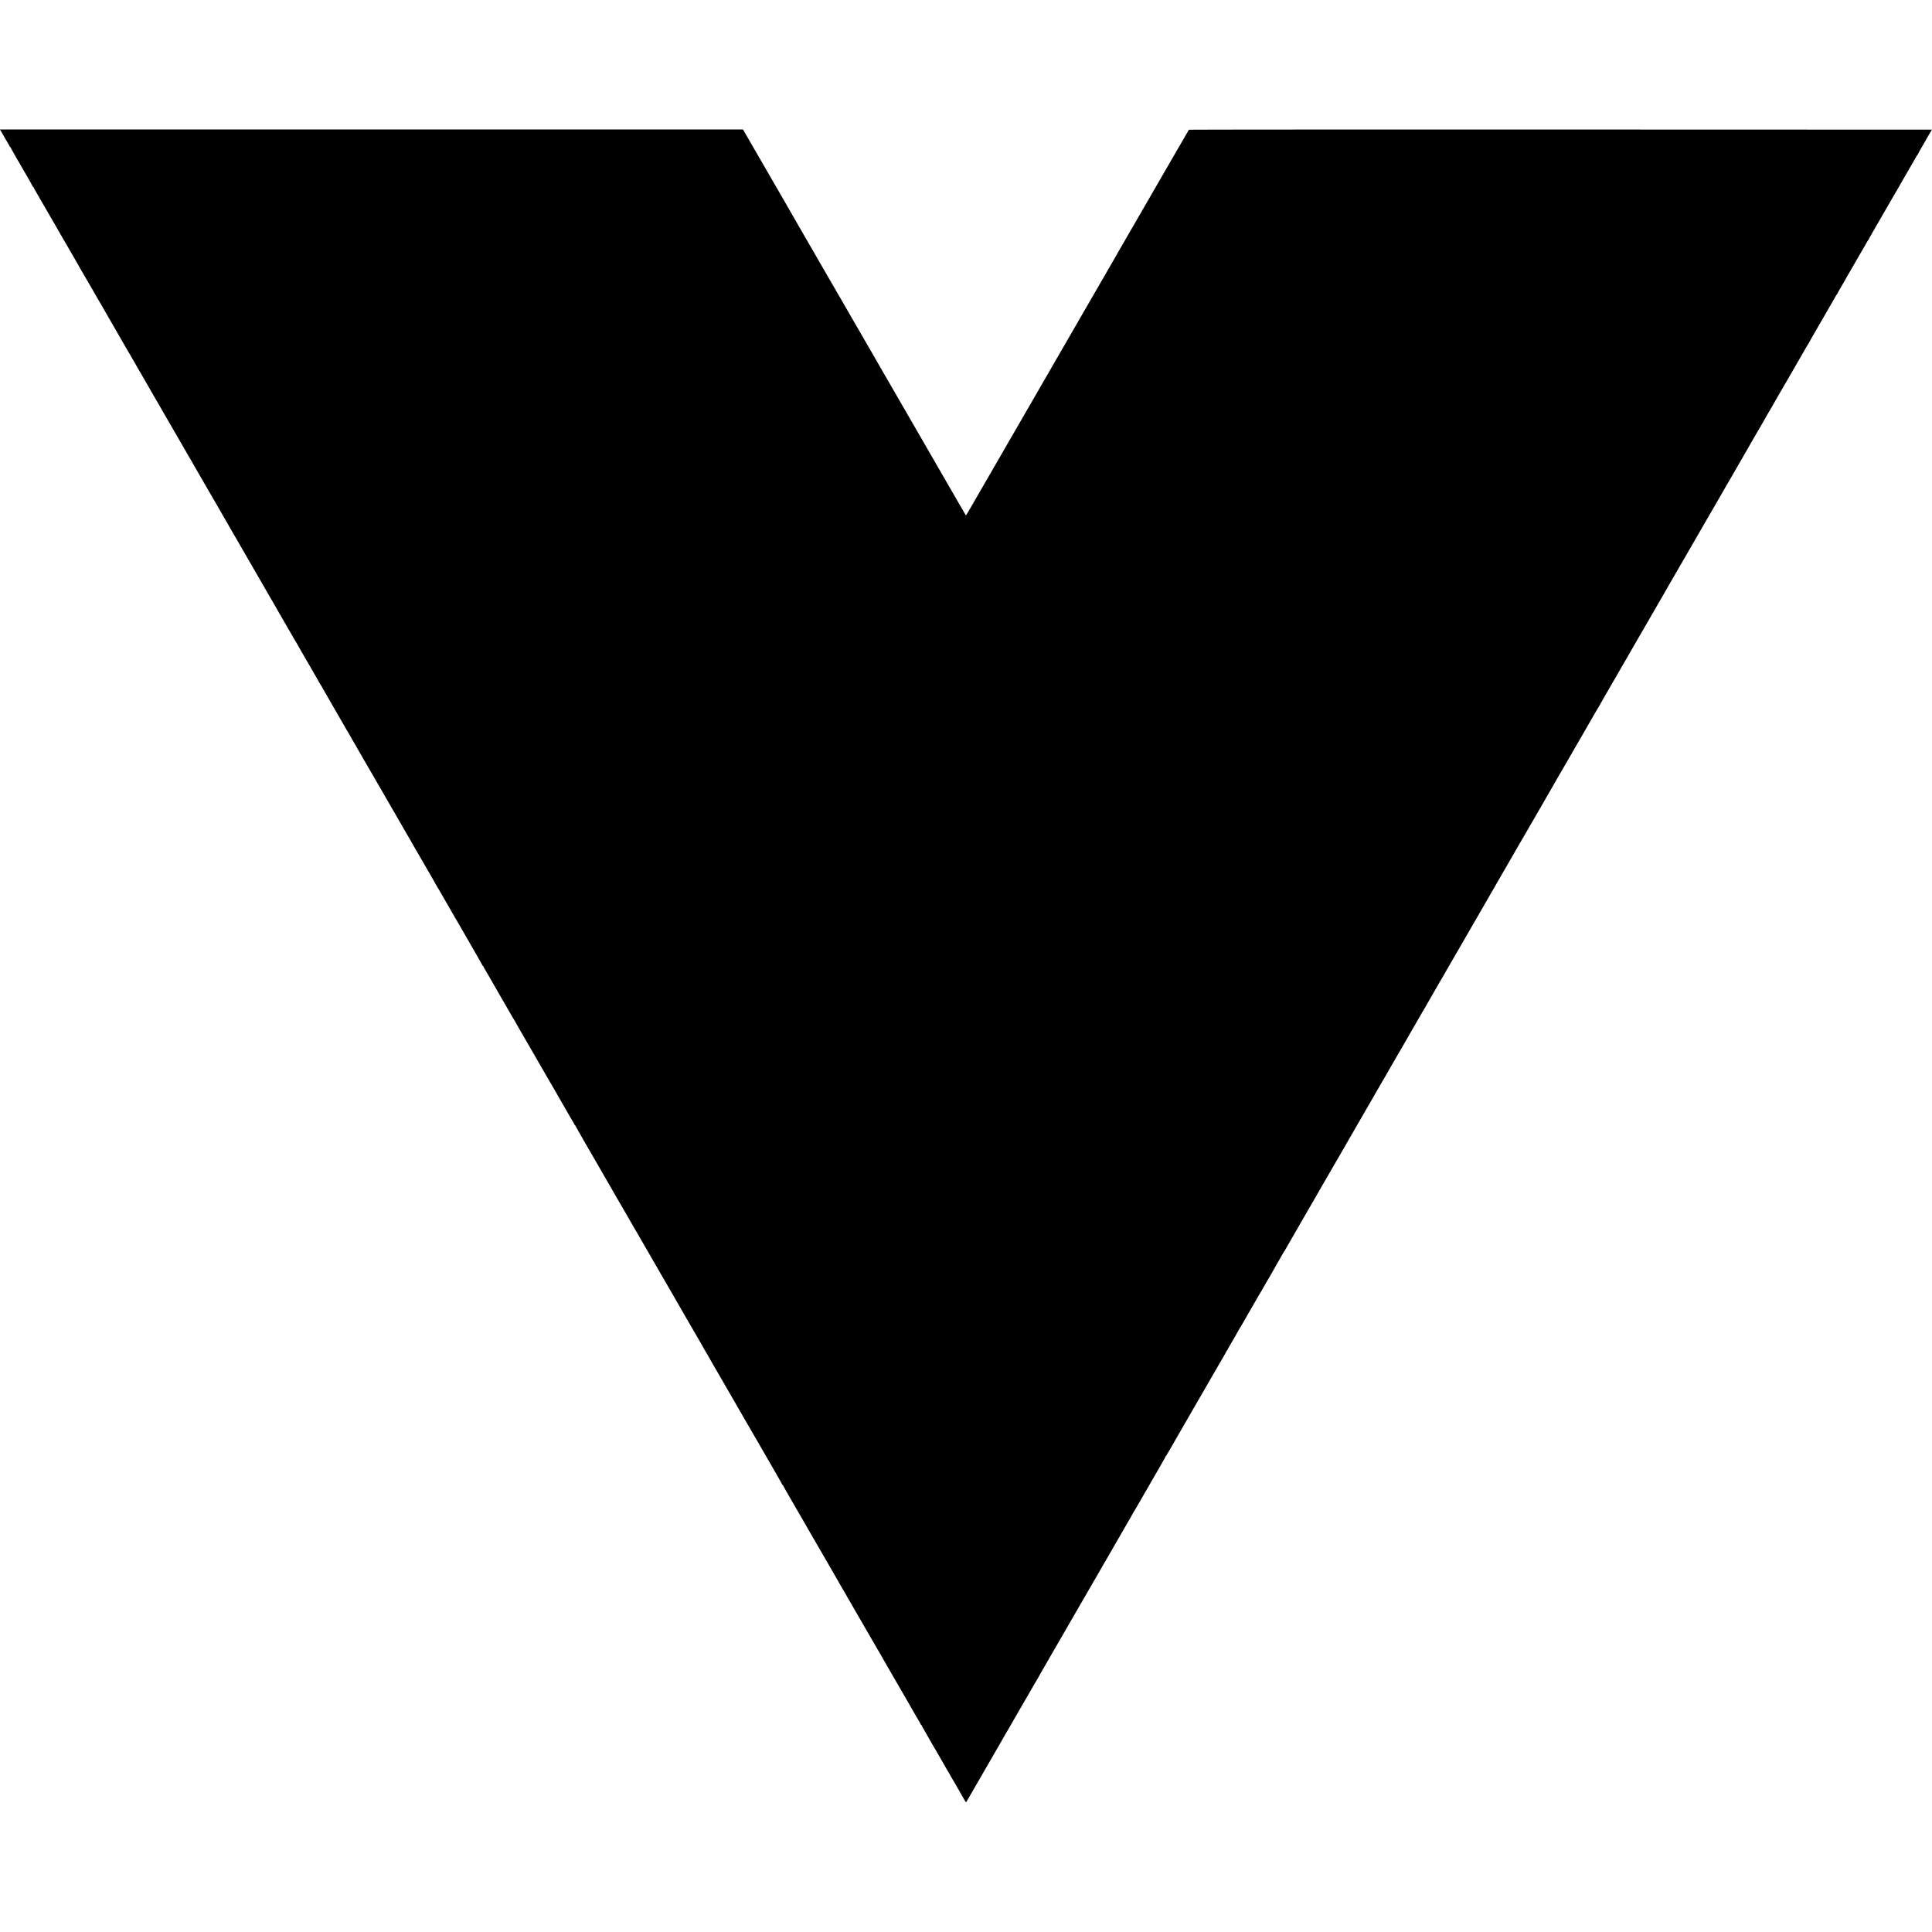
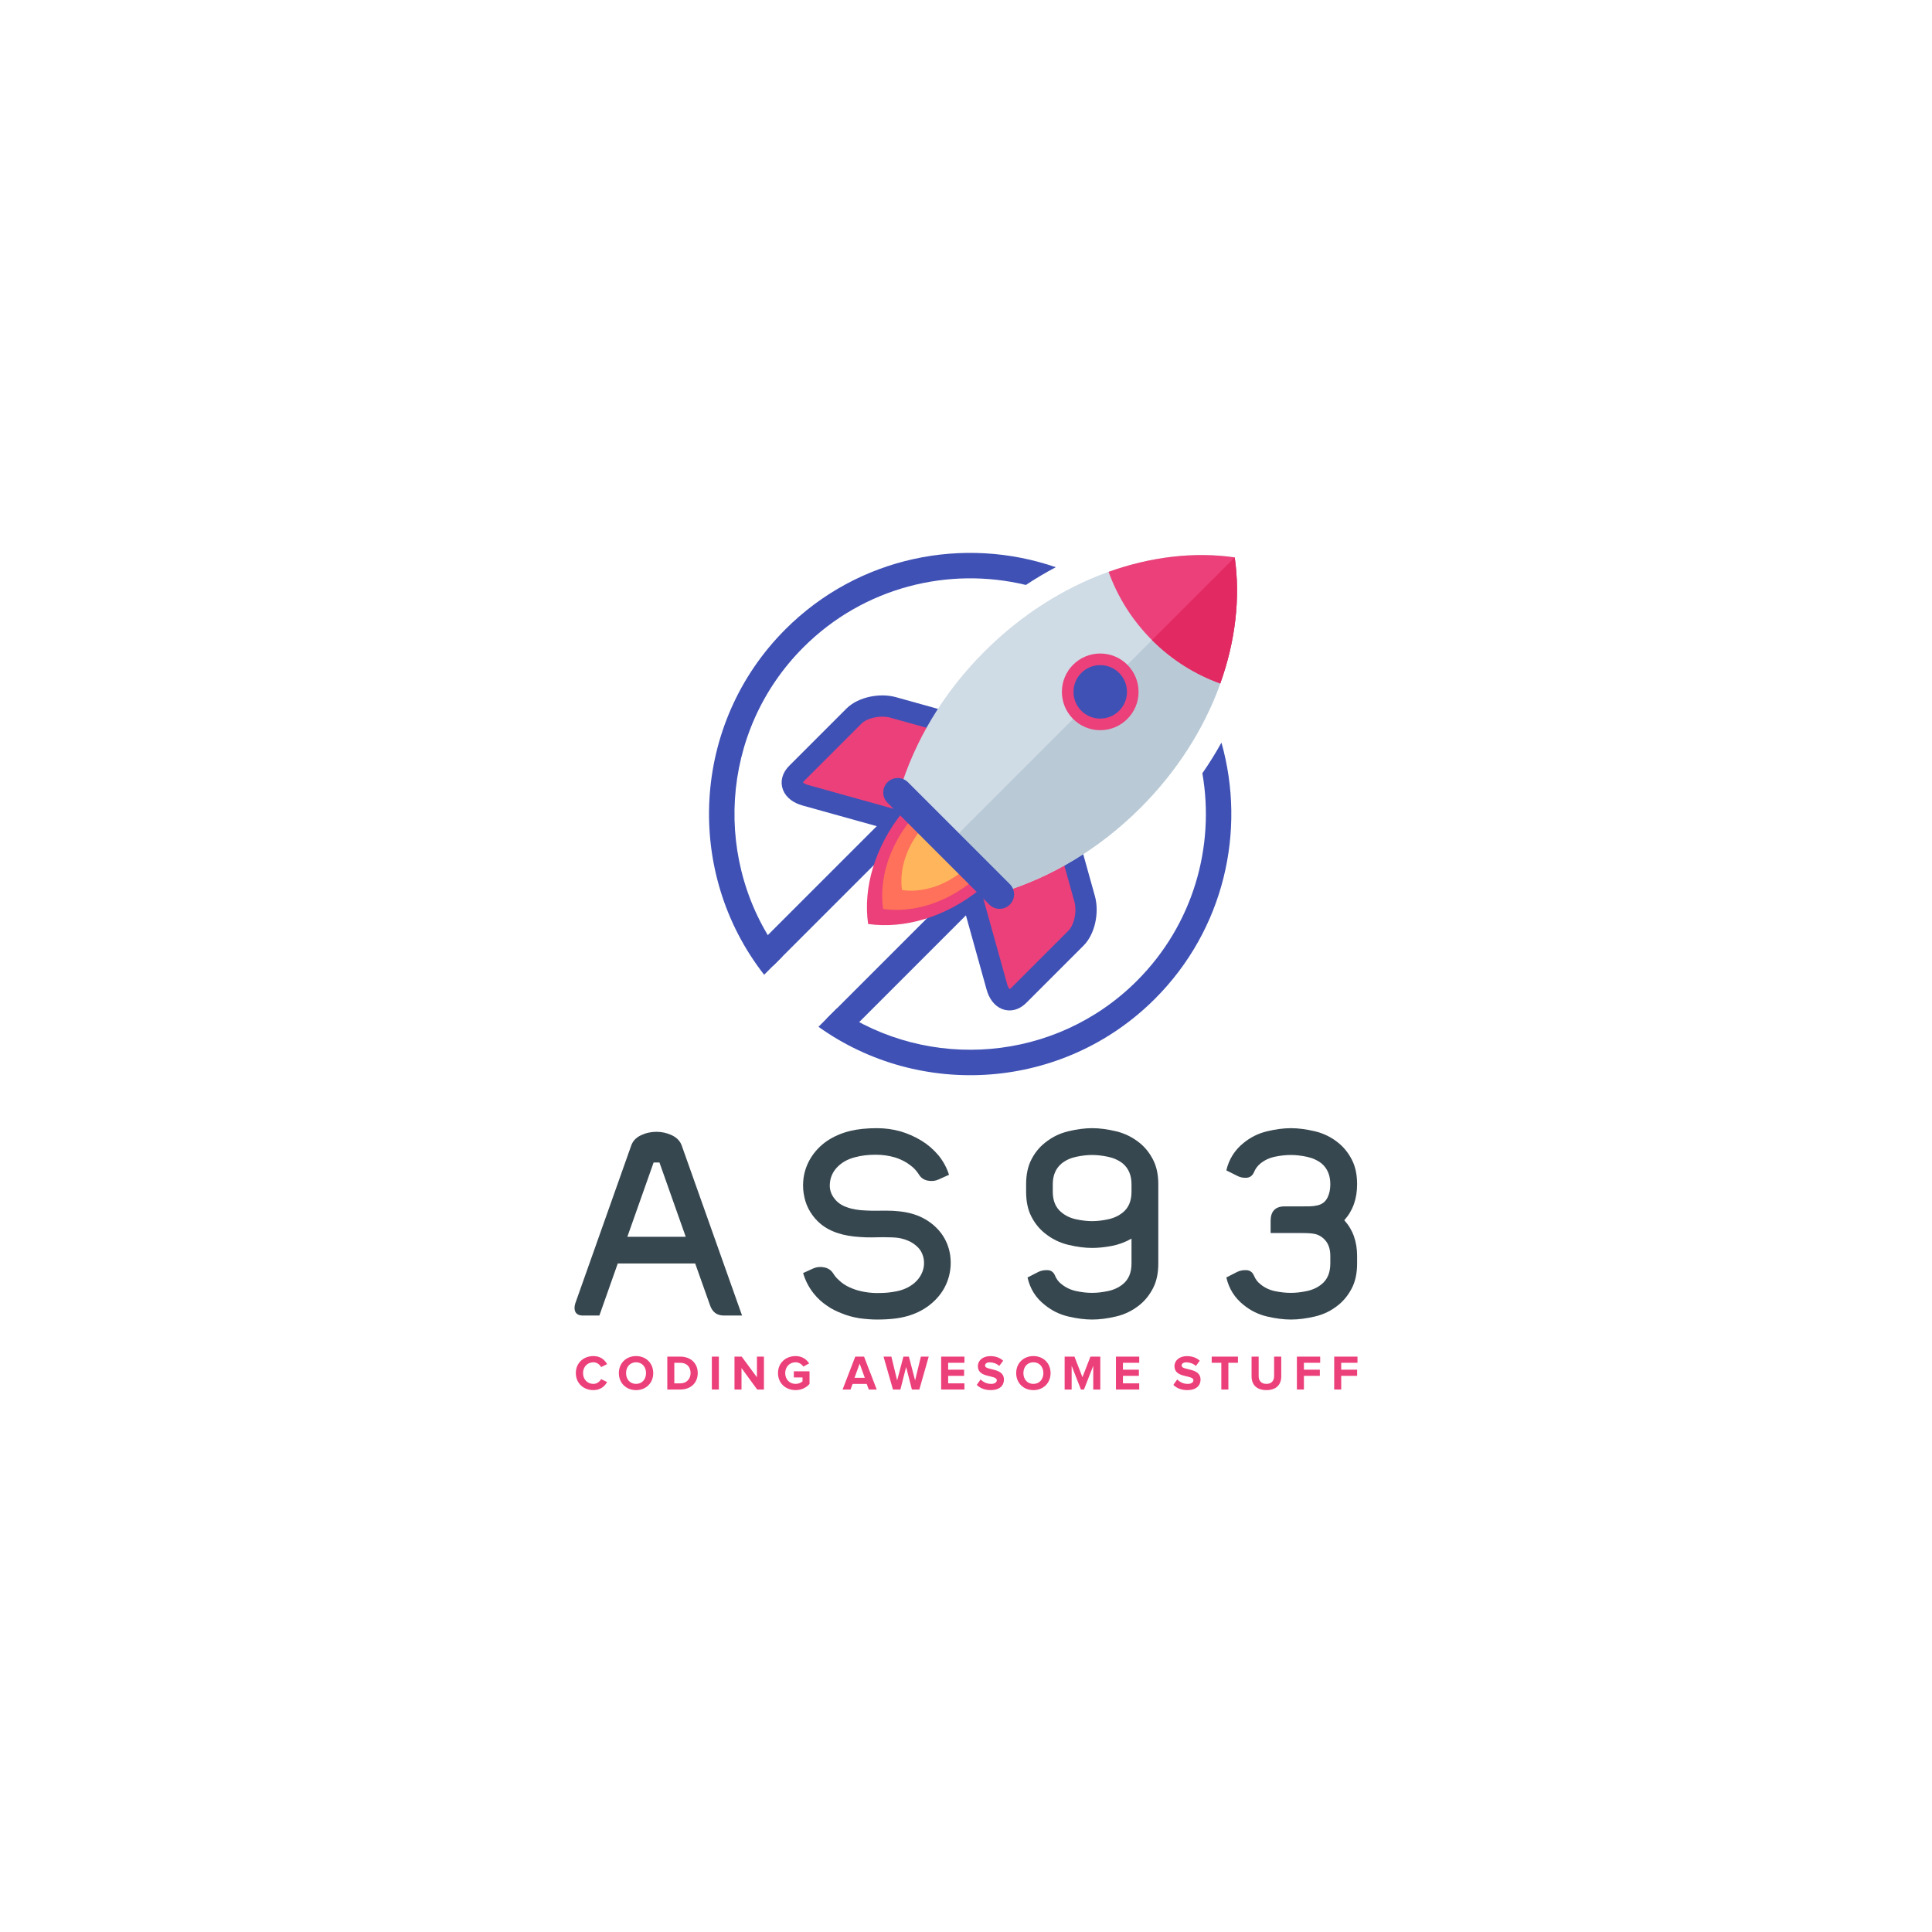
- <svg xmlns="http://www.w3.org/2000/svg" version="1.0" width="16pt" height="16pt" viewBox="0 0 16 16" preserveAspectRatio="xMidYMid meet">
-   <g transform="translate(0,16) scale(0.00032,-0.00032)" fill="#000000" stroke="none">
-     <path d="M18 46618 c45 -75 122 -207 122 -211 0 -2 25 -45 55 -95 30 -50 55 -96 55 -102 0 -5 5 -10 10 -10 6 0 10 -4 10 -9 0 -5 73 -135 161 -288 89 -153 173 -298 187 -323 14 -25 32 -57 41 -72 88 -149 187 -324 189 -335 2 -7 8 -13 13 -13 5 0 9 -4 9 -10 0 -5 46 -89 103 -187 175 -302 490 -846 507 -876 8 -16 20 -36 25 -45 28 -46 290 -498 339 -585 13 -23 74 -129 136 -236 61 -107 123 -215 137 -240 14 -25 29 -50 33 -56 5 -5 23 -37 40 -70 18 -33 38 -67 44 -75 11 -16 21 -33 63 -109 14 -25 29 -50 33 -56 4 -5 21 -35 38 -65 55 -100 261 -455 269 -465 4 -5 14 -21 20 -35 15 -29 41 -75 103 -180 24 -41 52 -88 60 -105 9 -16 57 -100 107 -185 112 -193 362 -626 380 -660 8 -14 23 -38 33 -55 11 -16 23 -37 27 -45 4 -8 26 -46 48 -85 23 -38 53 -90 67 -115 46 -81 64 -113 178 -310 62 -107 121 -210 132 -227 37 -67 56 -99 85 -148 16 -27 32 -57 36 -65 4 -8 15 -27 25 -42 9 -15 53 -89 96 -165 44 -76 177 -307 296 -513 120 -206 268 -463 330 -570 131 -227 117 -203 200 -348 36 -62 73 -125 82 -140 10 -15 21 -34 25 -42 4 -8 20 -37 36 -65 17 -27 38 -65 48 -82 49 -85 64 -111 87 -153 13 -25 28 -49 32 -55 4 -5 78 -134 165 -285 87 -151 166 -288 176 -305 10 -16 26 -43 35 -59 9 -17 125 -217 257 -445 132 -229 253 -441 270 -471 17 -30 45 -79 64 -108 18 -29 33 -54 33 -57 0 -2 20 -37 44 -77 24 -40 123 -212 221 -383 97 -170 190 -330 205 -355 16 -25 39 -65 53 -90 13 -25 81 -144 152 -265 70 -121 137 -238 150 -260 12 -22 37 -65 55 -95 18 -30 43 -73 55 -95 12 -22 48 -85 80 -140 77 -132 163 -280 190 -330 13 -22 71 -123 130 -225 59 -102 116 -199 126 -217 10 -17 29 -50 43 -72 15 -22 26 -43 26 -45 0 -2 27 -50 60 -106 33 -56 60 -103 60 -105 0 -2 55 -98 90 -155 8 -14 182 -316 239 -414 13 -22 45 -79 72 -124 27 -46 49 -86 49 -89 0 -2 14 -24 30 -48 16 -24 30 -46 30 -49 0 -5 74 -135 100 -176 5 -8 24 -42 43 -75 50 -88 58 -101 262 -455 104 -179 199 -345 213 -370 14 -25 28 -49 32 -55 4 -5 17 -26 28 -45 10 -19 62 -109 114 -200 114 -197 133 -230 170 -295 16 -27 33 -57 38 -65 17 -28 96 -165 103 -180 4 -8 16 -28 26 -45 10 -16 77 -131 148 -255 72 -124 181 -313 243 -420 62 -107 121 -209 131 -227 35 -62 323 -560 392 -678 38 -66 83 -145 100 -175 16 -30 33 -59 37 -65 4 -5 17 -27 29 -47 34 -61 56 -100 90 -156 17 -29 31 -55 31 -57 0 -2 17 -32 39 -67 21 -35 134 -229 251 -433 117 -203 235 -407 261 -451 27 -45 49 -85 49 -88 0 -4 8 -19 19 -34 15 -21 200 -341 309 -533 10 -19 33 -58 51 -87 17 -29 31 -54 31 -56 0 -2 25 -44 55 -94 30 -50 55 -95 55 -98 0 -4 6 -15 14 -23 7 -9 27 -41 43 -71 17 -30 170 -297 342 -594 171 -296 311 -542 311 -547 0 -5 5 -9 10 -9 6 0 10 -4 10 -10 0 -5 22 -47 49 -92 27 -46 58 -99 68 -118 24 -43 81 -140 93 -160 5 -8 66 -114 135 -235 69 -121 130 -227 135 -235 12 -21 259 -447 283 -490 10 -19 28 -47 38 -62 11 -14 19 -29 19 -32 0 -3 37 -69 83 -148 99 -170 305 -526 337 -583 13 -22 31 -53 41 -70 11 -16 22 -37 26 -45 7 -14 82 -146 103 -180 14 -24 181 -311 205 -355 13 -22 46 -80 75 -130 29 -49 64 -110 78 -135 14 -25 51 -88 82 -140 31 -52 59 -102 63 -110 4 -8 18 -33 31 -55 205 -353 284 -489 309 -535 17 -30 45 -78 62 -106 18 -28 36 -60 39 -72 4 -12 12 -22 17 -22 5 0 9 -4 9 -10 0 -5 109 -197 241 -427 133 -230 250 -431 259 -448 51 -90 222 -385 280 -485 37 -63 78 -135 92 -160 14 -25 67 -117 118 -205 51 -88 101 -175 111 -193 34 -58 55 -95 149 -257 51 -88 101 -173 110 -190 9 -16 76 -131 147 -255 72 -124 140 -241 151 -260 61 -108 281 -489 355 -615 38 -66 77 -133 87 -150 35 -63 91 -161 100 -175 14 -23 99 -169 128 -220 54 -97 135 -235 142 -245 4 -5 20 -32 35 -60 26 -48 238 -416 276 -480 10 -16 26 -46 37 -65 30 -53 382 -661 403 -695 10 -16 22 -37 26 -45 4 -8 26 -48 50 -88 24 -41 43 -75 43 -77 0 -2 22 -40 50 -85 27 -45 50 -84 50 -86 0 -3 38 -69 83 -147 84 -142 302 -520 340 -587 10 -19 34 -60 52 -90 18 -30 44 -75 57 -100 14 -25 45 -79 70 -120 25 -41 56 -96 70 -121 14 -25 77 -133 138 -240 62 -107 122 -210 132 -229 25 -43 310 -535 337 -581 11 -19 26 -45 34 -59 17 -32 238 -414 266 -460 11 -19 24 -41 28 -49 3 -7 75 -133 160 -278 84 -146 153 -269 153 -274 0 -5 5 -9 10 -9 6 0 10 -4 10 -10 0 -5 82 -150 181 -322 182 -314 201 -346 240 -415 12 -21 80 -139 152 -263 71 -124 141 -245 155 -270 14 -25 28 -49 32 -55 6 -8 145 -248 220 -380 37 -66 209 -362 229 -395 11 -19 24 -42 28 -49 4 -8 67 -118 140 -243 73 -125 133 -230 133 -233 0 -2 15 -28 33 -57 19 -29 47 -78 64 -108 17 -30 53 -93 79 -139 53 -90 82 -141 157 -272 82 -142 115 -199 381 -659 142 -245 268 -463 281 -485 12 -22 71 -125 132 -230 60 -104 172 -298 248 -430 76 -132 146 -253 156 -270 11 -16 22 -36 26 -44 3 -8 30 -54 60 -103 29 -49 53 -91 53 -93 0 -3 18 -34 40 -70 22 -36 40 -67 40 -69 0 -2 37 -66 81 -142 45 -77 98 -168 119 -204 20 -36 47 -81 58 -100 12 -19 27 -47 33 -62 6 -16 15 -28 20 -28 5 0 9 -4 9 -9 0 -6 63 -118 140 -251 77 -133 140 -243 140 -245 0 -2 18 -33 41 -70 22 -37 49 -83 60 -101 10 -19 29 -51 40 -71 25 -45 109 -189 126 -218 7 -11 17 -29 22 -40 6 -11 22 -38 35 -60 14 -22 37 -62 52 -90 14 -27 35 -62 45 -77 11 -14 19 -29 19 -32 0 -3 18 -35 40 -71 22 -36 40 -67 40 -69 0 -2 19 -35 42 -72 23 -38 55 -94 72 -124 26 -47 139 -244 171 -298 6 -9 21 -36 34 -60 28 -48 37 -51 51 -19 6 12 19 36 29 52 10 17 27 46 38 65 11 19 104 181 208 360 103 179 199 345 213 370 14 25 42 74 64 109 21 34 38 65 38 67 0 2 18 33 40 69 22 36 40 67 40 69 0 3 177 310 199 346 16 26 136 234 140 244 2 5 25 44 52 88 27 44 49 81 49 84 0 2 18 34 40 70 22 36 40 67 40 69 0 2 20 36 43 77 35 58 169 289 297 513 9 17 50 86 90 155 40 69 86 150 103 180 16 30 35 62 41 70 6 8 16 24 22 35 35 64 72 129 167 293 59 100 116 199 127 220 11 20 30 53 41 72 43 72 1070 1850 1121 1940 14 25 65 113 113 195 48 83 96 166 107 185 10 19 28 50 38 68 11 18 73 124 137 235 64 111 175 303 246 427 71 124 173 299 225 390 52 91 116 202 143 248 27 45 49 85 49 89 0 4 6 14 14 22 7 9 28 43 46 76 26 47 251 436 378 655 11 19 29 51 40 70 11 19 101 176 201 348 99 172 181 317 181 323 0 5 5 9 10 9 6 0 10 5 10 11 0 6 8 23 18 37 11 15 32 52 49 82 16 30 130 228 253 440 122 212 234 405 248 430 13 25 39 70 57 100 39 65 69 117 130 225 25 44 50 87 55 95 12 19 78 134 220 380 61 107 129 224 150 260 161 277 222 382 246 425 15 28 47 83 71 123 24 41 43 78 43 83 0 5 4 9 8 9 4 0 13 12 19 28 7 15 23 45 36 67 66 110 277 478 277 483 0 3 6 13 14 21 7 9 27 41 43 71 17 30 45 80 63 110 34 57 375 649 394 685 6 11 16 27 22 35 6 8 26 42 44 75 18 33 41 74 51 90 10 17 24 41 32 55 54 97 72 128 88 152 11 14 19 28 19 30 0 3 79 141 175 308 96 167 175 305 175 308 0 3 6 13 14 21 7 9 26 39 41 66 33 60 276 483 338 587 24 40 46 80 50 88 4 8 13 24 20 35 14 23 95 163 125 215 11 19 52 91 92 160 40 69 80 139 90 155 9 17 103 179 207 360 105 182 200 346 211 365 103 181 463 802 489 845 7 11 15 27 19 35 4 8 29 51 55 95 64 110 828 1433 848 1470 9 17 24 41 33 55 9 14 29 48 45 77 15 28 52 93 82 145 30 51 62 107 71 123 17 30 231 398 400 690 51 88 103 179 115 202 12 23 26 48 32 55 6 7 24 38 40 68 17 30 61 107 98 170 37 63 84 144 103 180 19 36 41 72 48 81 8 8 14 18 14 21 0 4 27 51 59 106 32 55 72 124 89 154 16 29 71 125 122 213 51 88 104 180 118 205 13 25 28 50 32 55 4 6 17 26 28 45 11 19 45 80 77 135 31 55 66 116 77 135 11 19 88 152 171 295 401 694 620 1072 650 1125 11 19 87 152 170 295 83 143 158 273 166 288 9 16 21 36 26 45 6 9 31 52 55 96 25 43 54 94 66 115 11 20 95 164 186 321 91 157 173 299 182 315 9 17 26 46 37 65 12 19 66 114 121 210 56 96 108 186 117 200 8 14 24 40 34 59 24 45 383 664 412 713 5 9 17 29 26 45 15 28 120 210 241 419 36 61 68 117 72 125 4 8 12 23 19 34 35 57 245 420 262 453 11 20 35 61 53 90 17 29 32 54 32 56 0 3 28 51 62 108 33 57 70 119 80 138 10 19 23 42 28 50 5 8 32 53 59 100 27 47 149 258 271 470 122 212 234 405 248 430 30 53 62 108 80 135 6 11 15 27 19 35 4 8 85 150 181 315 96 165 187 323 202 350 31 56 116 202 130 225 5 8 25 42 43 75 19 33 92 159 162 280 149 257 157 271 202 350 19 33 38 67 43 75 9 14 228 392 275 475 12 22 55 96 95 165 40 69 80 139 90 155 24 42 202 350 221 383 9 15 27 47 41 72 14 25 75 131 136 236 61 106 121 210 134 232 99 172 271 470 279 482 5 8 23 40 40 70 18 30 81 141 142 245 60 105 121 210 135 235 14 25 71 124 127 220 56 96 143 247 194 335 51 88 96 167 102 175 14 24 180 311 204 355 23 43 340 590 356 615 5 8 50 87 101 175 171 301 517 898 582 1008 25 43 46 81 46 83 0 2 12 23 27 47 14 23 40 67 56 97 16 30 35 62 42 70 7 8 15 22 18 30 4 8 20 38 37 65 16 28 33 57 37 65 6 12 111 196 143 250 5 8 55 95 112 193 57 98 113 195 126 215 12 20 27 46 32 57 6 11 14 27 20 35 5 8 76 130 156 270 80 140 165 287 187 325 23 39 52 90 66 115 13 25 30 52 37 61 8 8 14 18 14 21 0 4 41 77 92 165 50 87 175 302 276 478 101 176 208 360 236 408 28 49 67 117 86 152 19 35 41 70 48 77 6 6 12 15 12 19 0 7 124 224 167 291 12 21 23 40 23 42 0 2 21 40 46 83 26 43 55 92 64 109 54 95 327 568 354 614 19 30 45 75 59 100 71 128 82 145 89 148 4 2 8 8 8 13 0 5 42 82 94 172 311 538 496 858 518 897 14 25 40 70 58 100 18 30 42 71 53 90 10 19 79 139 152 265 73 127 142 246 153 265 10 19 43 76 72 125 29 50 63 108 75 130 65 116 80 140 87 143 4 2 8 8 8 12 0 8 114 212 140 250 6 8 14 24 20 35 5 11 54 97 108 190 l100 170 -9611 3 c-5286 1 -9614 -1 -9618 -5 -5 -6 -419 -719 -619 -1068 -89 -155 -267 -463 -323 -560 -38 -66 -81 -140 -95 -165 -31 -56 -263 -457 -526 -910 -110 -190 -224 -388 -254 -440 -29 -52 -61 -109 -71 -125 -23 -39 -243 -420 -268 -465 -11 -19 -204 -352 -428 -740 -224 -388 -477 -826 -563 -975 -85 -148 -185 -322 -222 -385 -37 -63 -120 -207 -185 -320 -65 -113 -177 -306 -248 -430 -72 -124 -172 -297 -222 -385 -51 -88 -142 -245 -202 -350 -131 -226 -247 -427 -408 -705 -65 -113 -249 -432 -410 -710 -160 -278 -388 -673 -506 -877 -118 -205 -216 -373 -219 -373 -3 0 -52 82 -109 183 -58 100 -144 250 -192 332 -95 164 -402 696 -647 1120 -85 149 -228 396 -317 550 -212 365 -982 1700 -1008 1745 -10 19 -43 76 -72 125 -29 50 -64 110 -77 135 -14 25 -63 110 -110 190 -47 80 -96 165 -110 190 -14 25 -99 171 -188 325 -89 154 -174 300 -188 325 -13 25 -64 113 -112 195 -48 83 -140 242 -205 355 -65 113 -183 317 -263 454 -79 137 -152 264 -163 282 -50 89 -335 583 -354 614 -12 19 -34 58 -50 85 -15 28 -129 226 -253 440 -124 215 -235 408 -247 430 -12 22 -69 121 -127 220 -58 99 -226 389 -373 645 -148 256 -324 561 -392 678 -67 117 -134 232 -147 255 -13 23 -33 59 -46 80 l-22 37 -9615 0 -9615 0 20 -32z" />
+ <svg xmlns="http://www.w3.org/2000/svg" version="1.1" id="Layer_1" x="0px" y="0px" width="1000px" height="1000px" viewBox="0 0 1000 1000" enable-background="new 0 0 1000 1000" xml:space="preserve">
+   <rect x="375.408" y="439.859" transform="matrix(-0.7071 0.7071 -0.7071 -0.7071 1074.131 447.9761)" fill="#3F51B5" width="137.758" height="13.177" />
+   <rect x="412.254" y="476.706" transform="matrix(-0.7071 0.7071 -0.7071 -0.7071 1163.085 484.8222)" fill="#3F51B5" width="137.758" height="13.177" />
+   <path fill="#EC407A" stroke="#3F51B5" stroke-width="11" stroke-miterlimit="10" d="M561.418,465.283l-13.569-48.704l-45.455,45.455  l13.569,48.704c1.903,6.829,6.984,8.826,11.35,4.46l29.645-29.645C561.324,481.187,563.321,472.112,561.418,465.283z" />
+   <path fill="#EC407A" stroke="#3F51B5" stroke-width="11" stroke-miterlimit="10" d="M462.298,366.163l48.704,13.569l-45.455,45.455  l-48.704-13.569c-6.829-1.903-8.826-6.984-4.46-11.35l29.645-29.645C446.394,366.257,455.469,364.261,462.298,366.163z" />
+   <g>
+     <path fill="#CFDBE5" d="M518.434,461.867c25.391-7.659,50.464-22.378,71.883-43.797c37.909-37.909,54.845-87.266,48.761-129.567   c-42.301-6.084-91.658,10.853-129.567,48.761c-21.419,21.419-36.138,46.493-43.797,71.883L518.434,461.867z" />
+     <path fill="#B9CAD6" d="M639.078,288.503L492.074,435.507l26.36,26.36c25.391-7.659,50.464-22.378,71.883-43.797   C628.225,380.161,645.162,330.804,639.078,288.503z" />
+     <path fill="#EC407A" d="M596.271,331.31c10.334,10.334,22.439,17.809,35.333,22.459c7.883-21.996,10.464-44.483,7.474-65.266   c-20.784-2.989-43.27-0.408-65.266,7.475C578.462,308.872,585.937,320.976,596.271,331.31z" />
+     <path fill="#E22962" d="M631.604,353.77c7.883-21.996,10.464-44.483,7.474-65.266l-42.807,42.807   C606.605,341.644,618.709,349.119,631.604,353.77z" />
+     <circle fill="#3F51B5" stroke="#EC407A" stroke-width="6" stroke-miterlimit="10" cx="569.477" cy="358.104" r="16.841" />
+   </g>
+   <path fill="#EC407A" d="M467.231,420.342c-14.388,17.863-20.587,39.248-17.903,57.91c18.662,2.684,40.047-3.514,57.91-17.903  L467.231,420.342z" />
+   <path fill="#FF715A" d="M471.333,424.445c-11.438,14.2-16.365,31.199-14.231,46.034c14.835,2.134,31.834-2.793,46.034-14.231  L471.333,424.445z" />
+   <path fill="#FFB55C" d="M476.497,429.608c-7.724,9.589-11.051,21.068-9.61,31.086c10.018,1.441,21.497-1.886,31.086-9.61  L476.497,429.608z" />
+   <line fill="#EC407A" stroke="#3F51B5" stroke-width="15" stroke-linecap="round" stroke-miterlimit="10" x1="464.668" y1="410.194" x2="517.387" y2="462.913" />
+   <g>
+     <path fill="#3F51B5" d="M415.85,335.037c31.169-31.169,75.139-41.923,115.143-32.267c5.058-3.339,10.224-6.402,15.477-9.183   c-47.405-16.355-102.158-5.647-139.937,32.132c-48.76,48.76-52.427,125.791-11.011,178.81l9.398-9.398   C368.597,447.326,372.236,378.651,415.85,335.037z" />
+     <path fill="#3F51B5" d="M632.22,384.376c-2.997,5.394-6.288,10.692-9.877,15.866c6.594,37.856-4.69,78.247-33.866,107.422   c-42.198,42.198-107.857,46.975-155.375,14.344l-9.459,9.459c52.792,37.687,126.802,32.865,174.152-14.485   C633.641,481.134,645.11,430.008,632.22,384.376z" />
+   </g>
+   <g>
+     <g>
+       <path fill="#37474F" d="M359.828,653.973h-40.075l-9.516,26.941h-8.578c-1.921,0-3.216-0.648-3.887-1.943    c-0.536-1.207-0.536-2.658,0-4.357l28.951-81.692c0.805-2.323,2.469-4.088,4.993-5.294c2.523-1.207,5.216-1.81,8.075-1.81    c2.814,0,5.484,0.603,8.008,1.81c2.524,1.206,4.211,2.971,5.06,5.294l31.23,87.992h-9.382c-3.575,0-5.964-1.743-7.17-5.228    L359.828,653.973z M341.331,601.7h-3.016l-13.605,38.467h30.224L341.331,601.7z" />
+       <path fill="#37474F" d="M464,668.382c3.574-0.714,6.611-2.099,9.114-4.155c2.322-1.965,3.887-4.311,4.691-7.036    c0.491-1.653,0.603-3.462,0.335-5.428c-0.313-1.921-1.05-3.663-2.211-5.228c-1.117-1.384-2.614-2.613-4.49-3.686    c-2.011-1.027-4.088-1.719-6.232-2.078c-1.698-0.268-4.402-0.402-8.109-0.402c-1.921,0.045-3.865,0.078-5.83,0.1    c-1.967,0.023-3.91-0.033-5.83-0.167c-4.469-0.268-8.288-0.915-11.46-1.943c-3.664-1.162-6.747-2.792-9.248-4.892    c-2.056-1.698-3.843-3.775-5.362-6.233c-1.43-2.322-2.435-4.847-3.015-7.572c-0.627-2.725-0.827-5.495-0.603-8.31    c0.312-4.065,1.518-7.908,3.618-11.527c2.234-3.753,5.183-6.88,8.847-9.382c3.529-2.323,7.505-4.021,11.928-5.093    c3.887-0.938,8.466-1.407,13.739-1.407c4.155,0,8.176,0.536,12.063,1.609c3.842,1.117,7.528,2.747,11.058,4.892    c3.171,1.921,6.075,4.423,8.712,7.506c2.502,3.083,4.333,6.456,5.495,10.119l-5.361,2.412c-1.743,0.805-3.631,1.005-5.663,0.603    c-2.034-0.402-3.564-1.474-4.59-3.216c-0.805-1.25-1.766-2.413-2.882-3.485c-1.117-0.982-2.323-1.876-3.618-2.681    c-1.876-1.116-3.82-1.987-5.83-2.614c-3.217-0.938-6.568-1.407-10.053-1.407c-3.887,0-7.395,0.425-10.522,1.274    c-3.977,0.983-7.194,2.815-9.65,5.495c-2.055,2.278-3.217,4.915-3.485,7.908c-0.313,3.082,0.513,5.808,2.48,8.176    c1.518,1.966,3.596,3.396,6.232,4.289c2.636,1.029,6.032,1.609,10.187,1.743c1.652,0.09,3.327,0.123,5.026,0.1    c1.698-0.022,3.395-0.033,5.093-0.033c2.59,0,4.825,0.112,6.701,0.335c4.602,0.447,8.668,1.564,12.197,3.351    c3.887,1.967,7.103,4.624,9.65,7.975c2.502,3.351,4.065,7.149,4.691,11.393c0.58,4.2,0.245,8.266-1.005,12.197    c-1.207,3.798-3.15,7.149-5.83,10.053c-2.637,2.904-5.787,5.25-9.449,7.037c-3.753,1.832-7.975,3.015-12.666,3.551    c-2.725,0.312-5.719,0.469-8.98,0.469c-2.681,0-5.697-0.223-9.047-0.67c-3.441-0.58-6.39-1.384-8.846-2.412    c-3.128-1.162-5.809-2.547-8.042-4.155c-2.547-1.697-4.781-3.753-6.701-6.165c-2.503-3.083-4.357-6.635-5.563-10.656l5.294-2.412    c1.743-0.759,3.619-0.938,5.63-0.536s3.552,1.431,4.624,3.083c0.58,0.983,1.229,1.833,1.943,2.547    c0.76,0.76,1.541,1.474,2.346,2.144c1.697,1.341,3.618,2.413,5.763,3.217c1.743,0.715,3.842,1.297,6.299,1.742    c2.725,0.448,5.338,0.627,7.841,0.536C458.237,669.253,461.096,668.963,464,668.382z" />
+       <path fill="#37474F" d="M549.477,664.696c2.145,1.742,4.646,2.927,7.507,3.551c2.857,0.626,5.629,0.938,8.309,0.938    c2.547,0,5.294-0.312,8.243-0.938c2.949-0.625,5.496-1.809,7.641-3.551c2.992-2.413,4.489-5.987,4.489-10.723v-12.867    c-3.306,1.877-6.768,3.15-10.388,3.82c-3.618,0.67-6.948,1.005-9.985,1.005c-3.753,0-7.874-0.536-12.364-1.609    c-4.49-1.072-8.545-3.083-12.164-6.032c-2.86-2.278-5.183-5.171-6.97-8.679c-1.788-3.507-2.68-7.762-2.68-12.767v-3.887    c0-4.959,0.893-9.191,2.68-12.699c1.786-3.507,4.11-6.4,6.97-8.679c3.618-2.949,7.673-4.959,12.164-6.032    c4.49-1.072,8.612-1.609,12.364-1.609s7.874,0.536,12.364,1.609c4.49,1.072,8.567,3.083,12.231,6.032    c2.814,2.278,5.126,5.172,6.936,8.679c1.81,3.508,2.714,7.74,2.714,12.699v41.014c0,5.004-0.904,9.26-2.714,12.767    c-1.81,3.508-4.121,6.4-6.936,8.679c-3.664,2.949-7.741,4.949-12.231,5.998c-4.49,1.05-8.612,1.575-12.364,1.575    s-7.874-0.524-12.364-1.575c-4.49-1.049-8.545-3.049-12.164-5.998c-4.648-3.619-7.617-8.354-8.914-14.207l5.63-2.882    c1.384-0.67,2.971-0.971,4.757-0.904c1.786,0.067,3.061,0.995,3.82,2.781C546.818,662.082,547.957,663.579,549.477,664.696z     M585.665,612.959c0-4.601-1.497-8.176-4.489-10.722c-2.145-1.697-4.692-2.859-7.641-3.485c-2.949-0.625-5.695-0.938-8.243-0.938    c-2.546,0-5.294,0.313-8.243,0.938c-2.949,0.626-5.474,1.788-7.573,3.485c-3.039,2.547-4.557,6.122-4.557,10.722v3.887    c0,4.736,1.518,8.311,4.557,10.723c2.099,1.742,4.624,2.927,7.573,3.552c2.949,0.626,5.697,0.938,8.243,0.938    c2.547,0,5.294-0.312,8.243-0.938c2.949-0.625,5.496-1.81,7.641-3.552c2.992-2.412,4.489-5.987,4.489-10.723V612.959z" />
+       <path fill="#37474F" d="M664.975,624.419h9.517c1.115,0,2.288-0.01,3.518-0.033c1.229-0.022,2.446-0.167,3.652-0.436    c2.546-0.491,4.378-1.876,5.495-4.155c0.938-1.92,1.409-4.199,1.409-6.836c0-4.601-1.498-8.176-4.49-10.722    c-2.145-1.697-4.692-2.859-7.641-3.485c-2.949-0.625-5.695-0.938-8.243-0.938c-2.68,0-5.452,0.302-8.309,0.905    c-2.86,0.603-5.362,1.776-7.507,3.518c-1.474,1.207-2.592,2.726-3.35,4.557c-0.805,1.787-2.102,2.726-3.888,2.815    c-1.786,0.09-3.373-0.245-4.757-1.005l-5.629-2.814c1.339-5.763,4.31-10.498,8.913-14.207c3.618-2.949,7.673-4.959,12.164-6.032    c4.49-1.072,8.612-1.609,12.364-1.609c3.753,0,7.884,0.536,12.398,1.609c4.512,1.072,8.578,3.083,12.197,6.032    c2.814,2.278,5.126,5.172,6.936,8.679c1.81,3.508,2.714,7.74,2.714,12.699c0,7.506-2.211,13.717-6.635,18.631    c4.424,4.87,6.635,11.035,6.635,18.496v3.887c0,5.004-0.904,9.26-2.714,12.767c-1.81,3.508-4.121,6.4-6.936,8.679    c-3.62,2.949-7.685,4.949-12.197,5.998c-4.514,1.05-8.645,1.575-12.398,1.575c-3.753,0-7.874-0.524-12.364-1.575    c-4.49-1.049-8.545-3.049-12.164-5.998c-4.602-3.663-7.573-8.399-8.913-14.207l5.629-2.882c1.384-0.67,2.971-0.971,4.757-0.904    c1.786,0.067,3.083,0.995,3.888,2.781c0.804,1.921,1.919,3.418,3.35,4.49c2.145,1.787,4.646,2.982,7.507,3.585    c2.857,0.603,5.629,0.904,8.309,0.904c2.547,0,5.294-0.312,8.243-0.938c2.949-0.625,5.496-1.809,7.641-3.551    c2.992-2.413,4.49-5.987,4.49-10.723v-3.887c0-3.038-0.693-5.517-2.078-7.439c-1.385-1.876-3.173-3.149-5.361-3.82    c-1.521-0.402-3.732-0.603-6.635-0.603H657.67v-6.232C657.67,626.943,660.105,624.419,664.975,624.419z" />
+     </g>
+   </g>
+   <g>
+     <g>
+       <path fill="#EC407A" d="M298.054,710.713c0-5.26,3.957-8.808,9.089-8.808c3.727,0,5.897,2.017,7.097,4.161l-3.115,1.532    c-0.715-1.379-2.246-2.477-3.983-2.477c-3.115,0-5.361,2.375-5.361,5.592c0,3.216,2.246,5.591,5.361,5.591    c1.736,0,3.268-1.098,3.983-2.477l3.115,1.507c-1.2,2.119-3.37,4.187-7.097,4.187C302.011,719.52,298.054,715.946,298.054,710.713    z" />
+       <path fill="#EC407A" d="M320.321,710.713c0-5.132,3.753-8.808,8.911-8.808c5.132,0,8.884,3.676,8.884,8.808    c0,5.131-3.753,8.808-8.884,8.808C324.074,719.52,320.321,715.844,320.321,710.713z M334.388,710.713    c0-3.192-2.017-5.592-5.157-5.592c-3.166,0-5.183,2.4-5.183,5.592c0,3.166,2.017,5.591,5.183,5.591    C332.371,716.304,334.388,713.878,334.388,710.713z" />
+       <path fill="#EC407A" d="M345.396,719.214v-17.029h6.715c5.336,0,9.038,3.396,9.038,8.501c0,5.157-3.702,8.528-9.012,8.528H345.396    z M357.447,710.687c0-2.987-1.839-5.31-5.31-5.31h-3.115v10.647h3.089C355.481,716.023,357.447,713.598,357.447,710.687z" />
+       <path fill="#EC407A" d="M368.454,719.214v-17.029h3.626v17.029H368.454z" />
+       <path fill="#EC407A" d="M391.919,719.214l-8.119-11.106v11.106h-3.626v-17.029h3.728l7.889,10.698v-10.698h3.625v17.029H391.919z" />
+       <path fill="#EC407A" d="M402.696,710.713c0-5.387,4.085-8.808,9.089-8.808c3.523,0,5.744,1.787,7.021,3.804l-2.987,1.634    c-0.792-1.2-2.247-2.222-4.034-2.222c-3.115,0-5.361,2.375-5.361,5.592c0,3.216,2.246,5.591,5.361,5.591    c1.506,0,2.91-0.664,3.6-1.302v-2.042h-4.493v-3.166h8.118v6.536c-1.736,1.94-4.161,3.191-7.225,3.191    C406.781,719.52,402.696,716.074,402.696,710.713z" />
+       <path fill="#EC407A" d="M449.679,719.214l-1.072-2.885h-7.302l-1.072,2.885h-4.11l6.561-17.029h4.545l6.561,17.029H449.679z     M444.956,705.811l-2.655,7.327h5.31L444.956,705.811z" />
+       <path fill="#EC407A" d="M471.996,719.214l-2.987-11.693l-2.962,11.693h-3.855l-4.876-17.029h4.059l2.987,12.306l3.243-12.306    h2.834l3.216,12.306l2.987-12.306h4.059l-4.851,17.029H471.996z" />
+       <path fill="#EC407A" d="M487.141,719.214v-17.029h12.051v3.191h-8.426v3.575h8.247v3.191h-8.247v3.881h8.426v3.191H487.141z" />
+       <path fill="#EC407A" d="M505.579,716.814l1.991-2.833c1.2,1.251,3.063,2.323,5.413,2.323c2.017,0,2.962-0.894,2.962-1.889    c0-2.962-9.804-0.894-9.804-7.302c0-2.834,2.451-5.183,6.459-5.183c2.706,0,4.953,0.817,6.637,2.374l-2.017,2.706    c-1.379-1.276-3.216-1.863-4.953-1.863c-1.531,0-2.4,0.664-2.4,1.685c0,2.681,9.779,0.868,9.779,7.225    c0,3.115-2.246,5.464-6.817,5.464C509.536,719.52,507.186,718.423,505.579,716.814z" />
+       <path fill="#EC407A" d="M525.981,710.713c0-5.132,3.753-8.808,8.91-8.808c5.131,0,8.885,3.676,8.885,8.808    c0,5.131-3.754,8.808-8.885,8.808C529.734,719.52,525.981,715.844,525.981,710.713z M540.048,710.713    c0-3.192-2.017-5.592-5.157-5.592c-3.165,0-5.182,2.4-5.182,5.592c0,3.166,2.017,5.591,5.182,5.591    C538.031,716.304,540.048,713.878,540.048,710.713z" />
+       <path fill="#EC407A" d="M565.864,719.214v-12.28l-4.8,12.28h-1.583l-4.799-12.28v12.28h-3.626v-17.029h5.082l4.136,10.646    l4.136-10.646h5.106v17.029H565.864z" />
+       <path fill="#EC407A" d="M577.612,719.214v-17.029h12.051v3.191h-8.425v3.575h8.247v3.191h-8.247v3.881h8.425v3.191H577.612z" />
+       <path fill="#EC407A" d="M607.336,716.814l1.991-2.833c1.2,1.251,3.063,2.323,5.413,2.323c2.017,0,2.962-0.894,2.962-1.889    c0-2.962-9.804-0.894-9.804-7.302c0-2.834,2.451-5.183,6.459-5.183c2.706,0,4.953,0.817,6.637,2.374l-2.017,2.706    c-1.379-1.276-3.216-1.863-4.953-1.863c-1.531,0-2.4,0.664-2.4,1.685c0,2.681,9.779,0.868,9.779,7.225    c0,3.115-2.246,5.464-6.817,5.464C611.294,719.52,608.944,718.423,607.336,716.814z" />
+       <path fill="#EC407A" d="M632.156,719.214v-13.838h-4.979v-3.191h13.582v3.191h-4.953v13.838H632.156z" />
+       <path fill="#EC407A" d="M647.809,712.398v-10.212h3.676v10.11c0,2.375,1.379,4.009,4.009,4.009c2.629,0,3.982-1.634,3.982-4.009    v-10.11h3.702v10.212c0,4.213-2.502,7.123-7.684,7.123C650.311,719.52,647.809,716.61,647.809,712.398z" />
+       <path fill="#EC407A" d="M671.276,719.214v-17.029h12.05v3.191h-8.425v3.575h8.247v3.191h-8.247v7.072H671.276z" />
+       <path fill="#EC407A" d="M690.58,719.214v-17.029h12.051v3.191h-8.425v3.575h8.247v3.191h-8.247v7.072H690.58z" />
+     </g>
  </g>
</svg>
